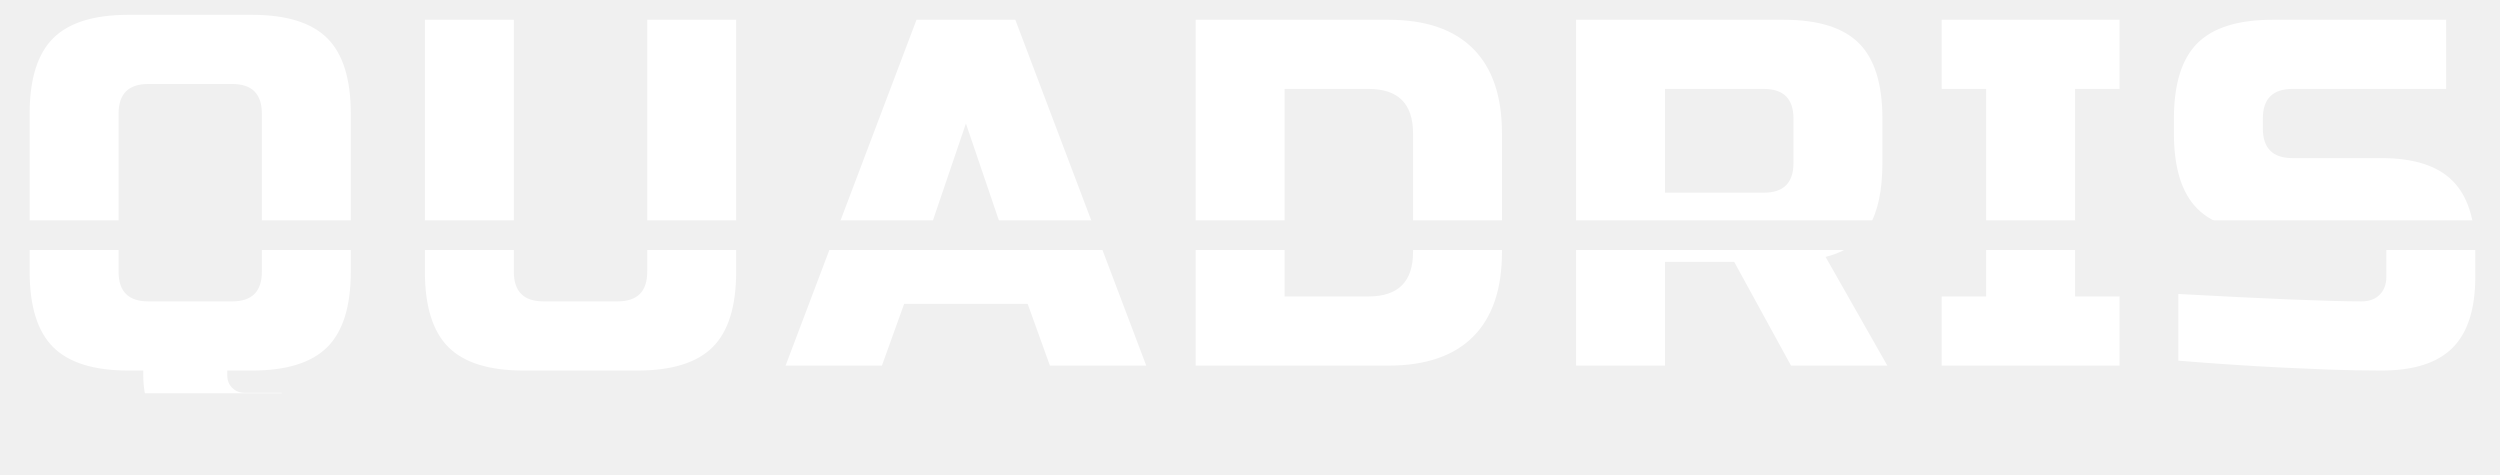
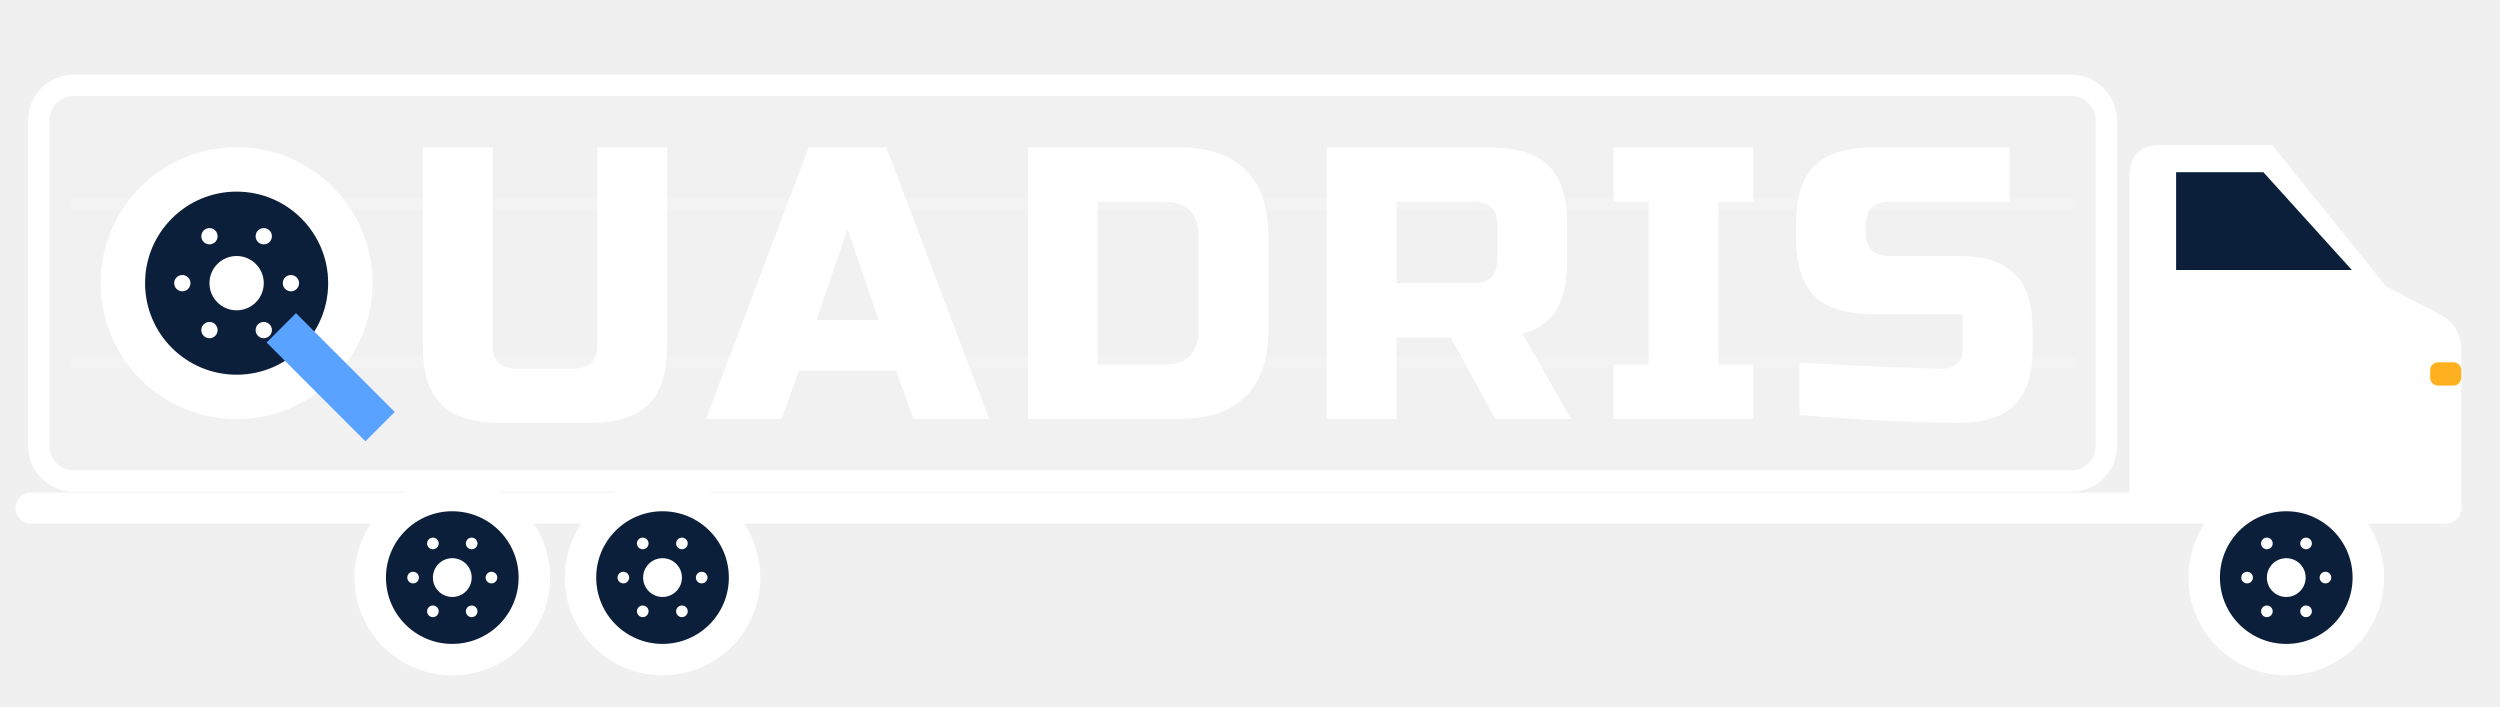
- <svg xmlns="http://www.w3.org/2000/svg" viewBox="-2 26.0 506.0 96.0" role="img" aria-label="Quadris Kft.">
+ <svg xmlns="http://www.w3.org/2000/svg" viewBox="-10 -8.0 644.5 182.1" role="img" aria-label="Quadris Kft.">
  <defs>
-     <mask id="groove" maskUnits="userSpaceOnUse">
-       <rect x="-10" y="16" width="522" height="116" fill="#fff" />
-       <rect x="-10" y="70.6" width="522" height="6.0" fill="#000" />
-     </mask>
+     <linearGradient id="lg" x1="0" y1="0" x2="1" y2="0">
+       <stop offset="0" stop-color="#0b3a8c" />
+       <stop offset="1" stop-color="#0a7cff" />
+     </linearGradient>
+     <linearGradient id="cg" x1="0" y1="0" x2="1" y2="1">
+       <stop offset="0" stop-color="#1a86ff" />
+       <stop offset="1" stop-color="#0b3a8c" />
+     </linearGradient>
  </defs>
-   <path d="M55 105.50L55 116Q48 117 41.60 117Q35.20 117 31.10 112.90Q27 108.80 27 102L27 102L27 101L24 101Q13.50 101 8.75 96.25Q4 91.50 4 81L4 81L4 49Q4 38.50 8.75 33.75Q13.50 29 24 29L24 29L49 29Q59.50 29 64.25 33.75Q69 38.50 69 49L69 49L69 81Q69 91.50 64.25 96.25Q59.50 101 49 101L49 101L44 101L44 102Q44 103.50 45 104.50Q46 105.50 47.50 105.50L47.50 105.50L55 105.50ZM51 81L51 49Q51 43 45 43L45 43L28 43Q22 43 22 49L22 49L22 81Q22 87 28 87L28 87L45 87Q51 87 51 81L51 81ZM129 81L129 30L147 30L147 81Q147 91.50 142.25 96.25Q137.50 101 127 101L127 101L104 101Q93.50 101 88.75 96.25Q84 91.50 84 81L84 81L84 30L102 30L102 81Q102 87 108 87L108 87L123 87Q129 87 129 81L129 81ZM181 87.50L176.50 100L157 100L183.50 30L203.50 30L230 100L210.50 100L206 87.50L181 87.50ZM193.50 51L185.50 74.50L201.50 74.50L193.50 51ZM240 30L279 30Q290.30 30 296.15 35.85Q302 41.70 302 53L302 53L302 77Q302 88.30 296.15 94.15Q290.30 100 279 100L279 100L240 100L240 30ZM284 77L284 53Q284 44 275 44L275 44L258 44L258 86L275 86Q284 86 284 77L284 77ZM317 100L317 30L359 30Q369.50 30 374.25 34.75Q379 39.50 379 50L379 50L379 59Q379 67.30 376.25 71.90Q373.50 76.50 367.50 78L367.50 78L380 100L360.50 100L349 79L335 79L335 100L317 100ZM361 59L361 50Q361 44 355 44L355 44L335 44L335 65L355 65Q361 65 361 59L361 59ZM427 86L427 100L391 100L391 86L400 86L400 44L391 44L391 30L427 30L427 44L418 44L418 86L427 86ZM438.90 99L438.90 85.50Q466.30 87 476 87L476 87Q478.30 87 479.65 85.65Q481 84.30 481 82L481 82L481 73L458 73Q447.50 73 442.75 68.25Q438 63.50 438 53L438 53L438 50Q438 39.50 442.75 34.75Q447.50 30 458 30L458 30L493.10 30L493.10 44L462 44Q456 44 456 50L456 50L456 52Q456 58 462 58L462 58L480 58Q489.80 58 494.40 62.60Q499 67.20 499 77L499 77L499 82Q499 91.80 494.40 96.40Q489.80 101 480 101L480 101Q474.90 101 469.20 100.80L469.20 100.80L460 100.40Q449.80 99.90 438.90 99L438.90 99Z" fill="#ffffff" mask="url(#groove)" />
+   <rect x="0" y="14.0" width="533.0" height="102.0" rx="9" fill="rgba(255,255,255,0.08)" stroke="#ffffff" stroke-width="5.5" />
+   <path d="M8,44.6H525.0" stroke="#ffffff" stroke-opacity="0.14" stroke-width="3" />
+   <path d="M8,85.4H525.0" stroke="#ffffff" stroke-opacity="0.14" stroke-width="3" />
+   <circle cx="51.0" cy="65.0" r="29.1" fill="none" stroke="#ffffff" stroke-width="11.9" />
+   <circle cx="51.0" cy="65.0" r="23.6" fill="#0b1f3a" />
+   <circle cx="51.0" cy="65.0" r="7.0" fill="#ffffff" />
+   <circle cx="65.0" cy="65.0" r="2.1" fill="#ffffff" />
+   <circle cx="58.0" cy="77.1" r="2.1" fill="#ffffff" />
+   <circle cx="44.0" cy="77.1" r="2.1" fill="#ffffff" />
+   <circle cx="37.0" cy="65.0" r="2.1" fill="#ffffff" />
+   <circle cx="44.0" cy="52.9" r="2.1" fill="#ffffff" />
+   <circle cx="58.0" cy="52.9" r="2.1" fill="#ffffff" />
+   <path d="M66.3,80.3L84.2,98.2" stroke="#5aa2ff" stroke-width="10.7" stroke-linecap="square" />
+   <path d="M144 81L144 30L162 30L162 81Q162 91.50 157.25 96.25Q152.50 101 142 101L142 101L119 101Q108.50 101 103.75 96.25Q99 91.50 99 81L99 81L99 30L117 30L117 81Q117 87 123 87L123 87L138 87Q144 87 144 81L144 81ZM196 87.50L191.50 100L172 100L198.50 30L218.50 30L245 100L225.50 100L221 87.50L196 87.50ZM208.50 51L200.50 74.50L216.50 74.50L208.50 51ZM255 30L294 30Q305.30 30 311.15 35.85Q317 41.70 317 53L317 53L317 77Q317 88.30 311.15 94.15Q305.30 100 294 100L294 100L255 100L255 30ZM299 77L299 53Q299 44 290 44L290 44L273 44L273 86L290 86Q299 86 299 77L299 77ZM332 100L332 30L374 30Q384.50 30 389.25 34.75Q394 39.50 394 50L394 50L394 59Q394 67.30 391.25 71.90Q388.50 76.50 382.50 78L382.50 78L395 100L375.50 100L364 79L350 79L350 100L332 100ZM376 59L376 50Q376 44 370 44L370 44L350 44L350 65L370 65Q376 65 376 59L376 59ZM442 86L442 100L406 100L406 86L415 86L415 44L406 44L406 30L442 30L442 44L433 44L433 86L442 86ZM453.90 99L453.90 85.50Q481.30 87 491 87L491 87Q493.30 87 494.65 85.65Q496 84.30 496 82L496 82L496 73L473 73Q462.50 73 457.75 68.25Q453 63.50 453 53L453 53L453 50Q453 39.50 457.75 34.75Q462.50 30 473 30L473 30L508.10 30L508.10 44L477 44Q471 44 471 50L471 50L471 52Q471 58 477 58L477 58L495 58Q504.80 58 509.40 62.60Q514 67.20 514 77L514 77L514 82Q514 91.80 509.40 96.40Q504.80 101 495 101L495 101Q489.90 101 484.20 100.80L484.20 100.80L475 100.40Q464.80 99.90 453.90 99L453.90 99Z" fill="#ffffff" />
+   <path d="M539.0,124.0V37.4Q539.0,29.4 547.0,29.4H575.8L605.1,65.8L618.5,72.8Q624.5,75.6 624.5,82.6V124.0Z" fill="#ffffff" />
+   <path d="M551.0,36.4H573.5L596.3,61.6H551.0Z" fill="#0b1f3a" />
+   <rect x="616.5" y="85.4" width="8" height="6" rx="2" fill="#ffb020" />
+   <rect x="-6" y="119.0" width="630.5" height="8" rx="4" fill="#ffffff" />
+   <circle cx="106.6" cy="140.9" r="20.9" fill="none" stroke="#ffffff" stroke-width="8.6" />
+   <circle cx="106.6" cy="140.9" r="17.1" fill="#0b1f3a" />
+   <circle cx="106.6" cy="140.9" r="5.0" fill="#ffffff" />
+   <circle cx="116.7" cy="140.9" r="1.5" fill="#ffffff" />
+   <circle cx="111.6" cy="149.6" r="1.5" fill="#ffffff" />
+   <circle cx="101.6" cy="149.6" r="1.5" fill="#ffffff" />
+   <circle cx="96.5" cy="140.9" r="1.5" fill="#ffffff" />
+   <circle cx="101.6" cy="132.1" r="1.5" fill="#ffffff" />
+   <circle cx="111.6" cy="132.1" r="1.5" fill="#ffffff" />
+   <circle cx="160.8" cy="140.9" r="20.9" fill="none" stroke="#ffffff" stroke-width="8.6" />
+   <circle cx="160.8" cy="140.9" r="17.1" fill="#0b1f3a" />
+   <circle cx="160.8" cy="140.9" r="5.0" fill="#ffffff" />
+   <circle cx="170.9" cy="140.9" r="1.5" fill="#ffffff" />
+   <circle cx="165.8" cy="149.6" r="1.5" fill="#ffffff" />
+   <circle cx="155.7" cy="149.6" r="1.5" fill="#ffffff" />
+   <circle cx="150.7" cy="140.9" r="1.5" fill="#ffffff" />
+   <circle cx="155.7" cy="132.1" r="1.5" fill="#ffffff" />
+   <circle cx="165.8" cy="132.1" r="1.5" fill="#ffffff" />
+   <circle cx="579.4" cy="140.9" r="20.9" fill="none" stroke="#ffffff" stroke-width="8.6" />
+   <circle cx="579.4" cy="140.9" r="17.1" fill="#0b1f3a" />
+   <circle cx="579.4" cy="140.9" r="5.0" fill="#ffffff" />
+   <circle cx="589.5" cy="140.9" r="1.5" fill="#ffffff" />
+   <circle cx="584.5" cy="149.6" r="1.5" fill="#ffffff" />
+   <circle cx="574.4" cy="149.6" r="1.5" fill="#ffffff" />
+   <circle cx="569.3" cy="140.9" r="1.5" fill="#ffffff" />
+   <circle cx="574.4" cy="132.1" r="1.5" fill="#ffffff" />
+   <circle cx="584.5" cy="132.1" r="1.5" fill="#ffffff" />
</svg>
